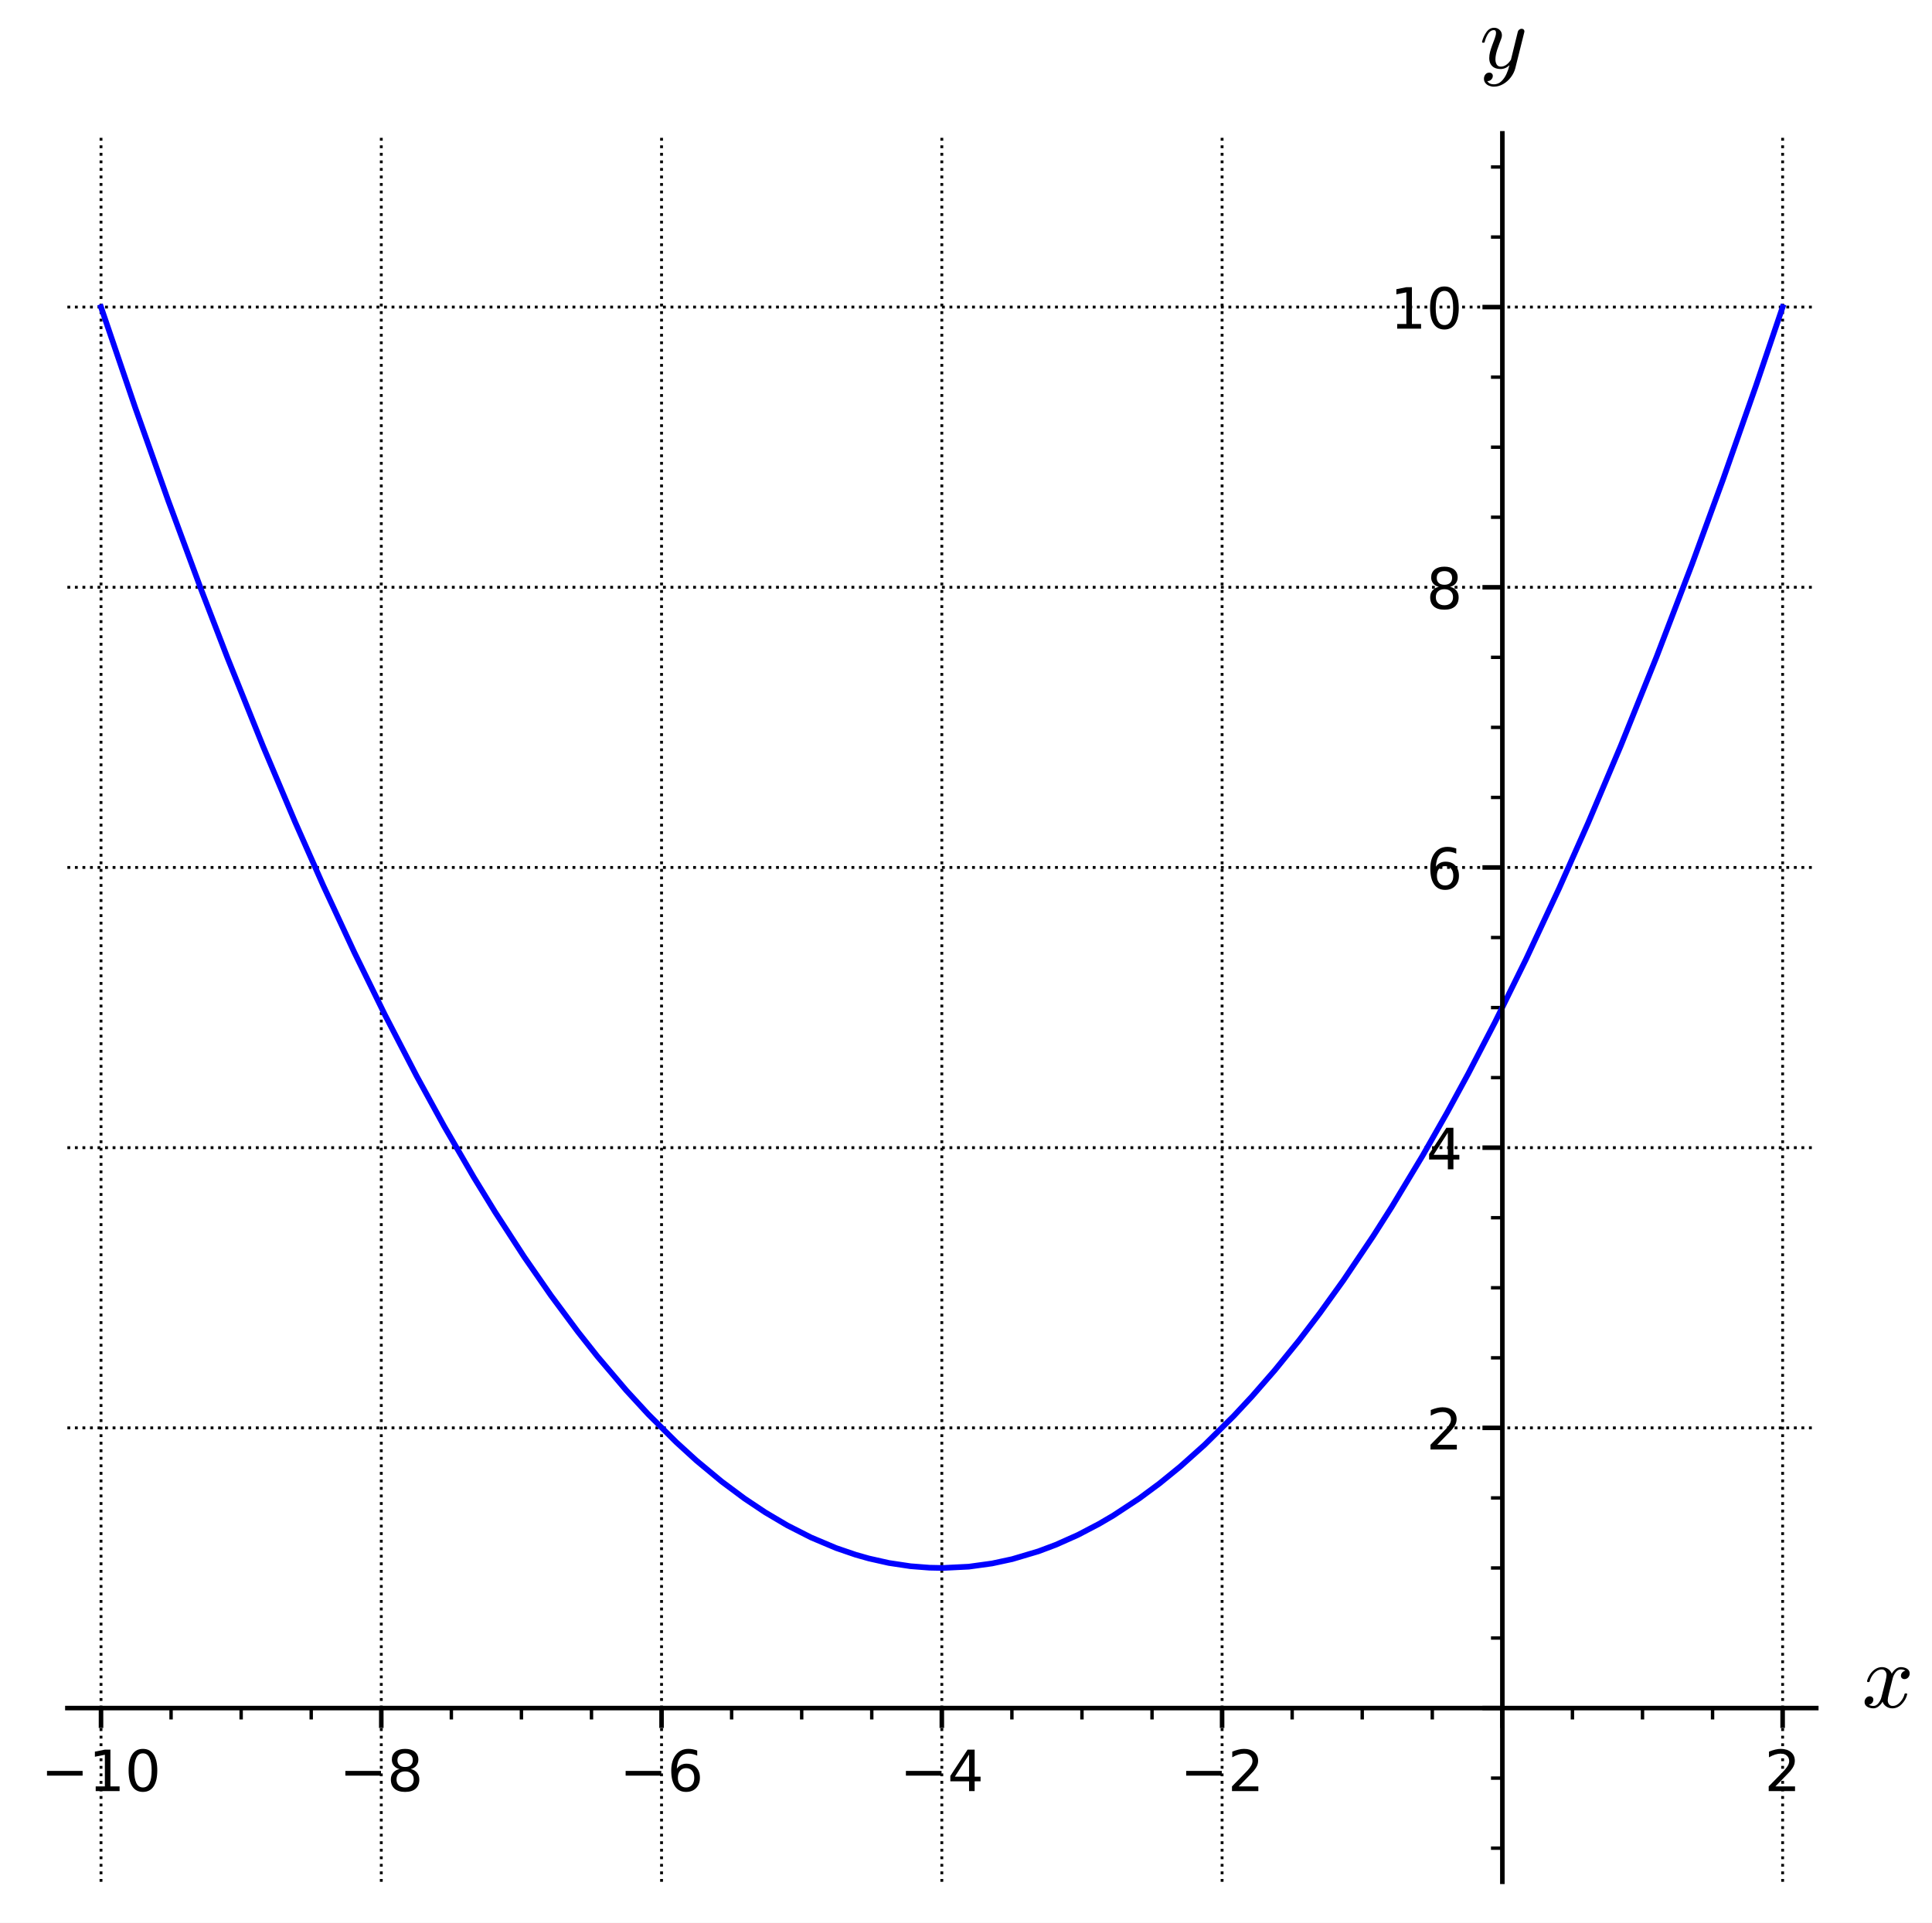
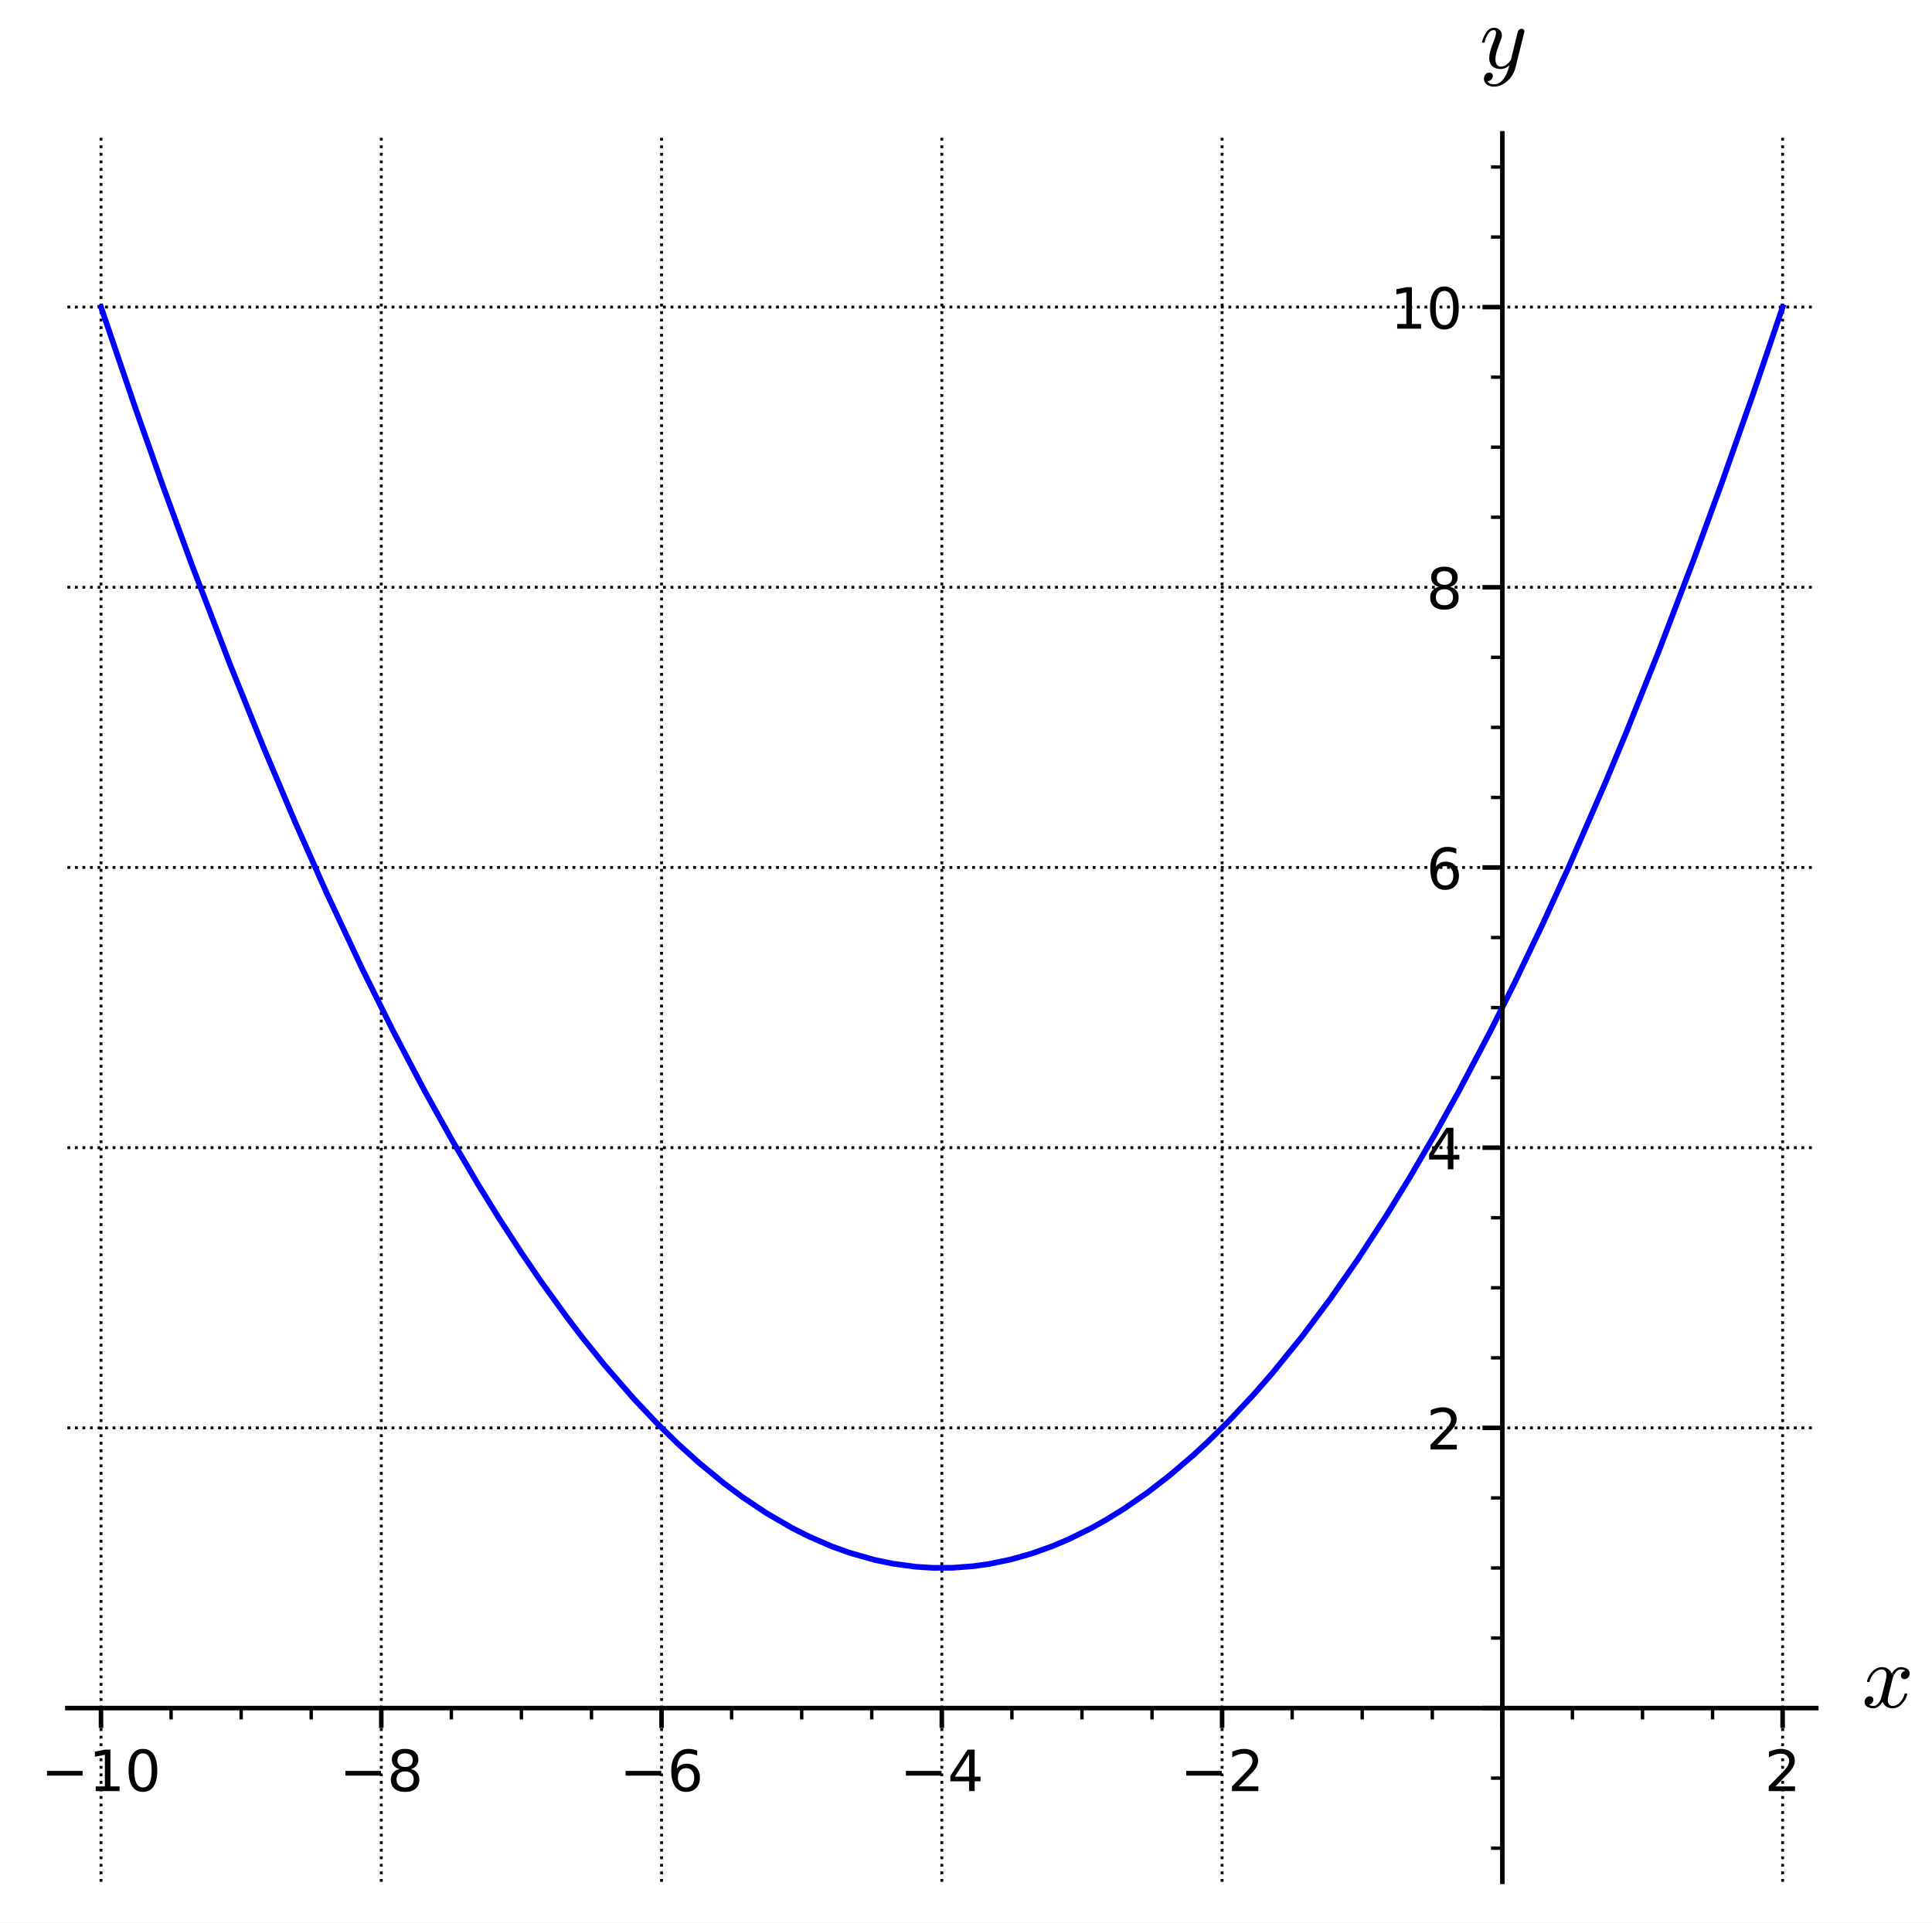
<svg xmlns="http://www.w3.org/2000/svg" xmlns:xlink="http://www.w3.org/1999/xlink" width="339.542pt" height="338.002pt" viewBox="0 0 339.542 338.002" version="1.1">
  <defs>
    <style type="text/css">*{stroke-linejoin: round; stroke-linecap: butt}</style>
  </defs>
  <g id="figure_1">
    <g id="patch_1">
      <path d="M 0 338.002  L 339.542 338.002  L 339.542 0  L 0 0  z " style="fill: #ffffff" />
    </g>
    <g id="axes_1">
      <g id="patch_2">
        <path d="M 11.842 330.803  L 319.202 330.803  L 319.202 23.442  L 11.842 23.442  z " style="fill: #ffffff" />
      </g>
      <g id="matplotlib.axis_1">
        <g id="xtick_1">
          <g id="line2d_1">
-             <path d="M 17.752 330.803  L 17.752 23.442  " clip-path="url(#p7a1d1584d2)" style="fill: none; stroke-dasharray: 0.5,0.825; stroke-dashoffset: 0; stroke: #000000; stroke-width: 0.5" />
+             <path d="M 17.752 330.803  L 17.752 23.442  " clip-path="url(#p98ce0c2ffa)" style="fill: none; stroke-dasharray: 0.5,0.825; stroke-dashoffset: 0; stroke: #000000; stroke-width: 0.5" />
          </g>
          <g id="line2d_2">
            <defs>
-               <path id="m86f0d25e83" d="M 0 0  L 0 3.5  " style="stroke: #000000; stroke-width: 0.8" />
+               <path id="m373ca0ce6b" d="M 0 0  L 0 3.5  " style="stroke: #000000; stroke-width: 0.8" />
            </defs>
            <g>
-               <use xlink:href="#m86f0d25e83" x="17.752" y="300.264" style="stroke: #000000; stroke-width: 0.8" />
+               <use xlink:href="#m373ca0ce6b" x="17.752" y="300.264" style="stroke: #000000; stroke-width: 0.8" />
            </g>
          </g>
          <g id="text_1">
            <g transform="translate(7.2 314.862) scale(0.1 -0.1)">
              <defs>
                <path id="DejaVuSans-2212" d="M 678 2272  L 4684 2272  L 4684 1741  L 678 1741  L 678 2272  z " transform="scale(0.015625)" />
                <path id="DejaVuSans-31" d="M 794 531  L 1825 531  L 1825 4091  L 703 3866  L 703 4441  L 1819 4666  L 2450 4666  L 2450 531  L 3481 531  L 3481 0  L 794 0  L 794 531  z " transform="scale(0.015625)" />
                <path id="DejaVuSans-30" d="M 2034 4250  Q 1547 4250 1301 3770  Q 1056 3291 1056 2328  Q 1056 1369 1301 889  Q 1547 409 2034 409  Q 2525 409 2770 889  Q 3016 1369 3016 2328  Q 3016 3291 2770 3770  Q 2525 4250 2034 4250  z M 2034 4750  Q 2819 4750 3233 4129  Q 3647 3509 3647 2328  Q 3647 1150 3233 529  Q 2819 -91 2034 -91  Q 1250 -91 836 529  Q 422 1150 422 2328  Q 422 3509 836 4129  Q 1250 4750 2034 4750  z " transform="scale(0.015625)" />
              </defs>
              <use xlink:href="#DejaVuSans-2212" />
              <use xlink:href="#DejaVuSans-31" x="83.789" />
              <use xlink:href="#DejaVuSans-30" x="147.412" />
            </g>
          </g>
        </g>
        <g id="xtick_2">
          <g id="line2d_3">
-             <path d="M 67.009 330.803  L 67.009 23.442  " clip-path="url(#p7a1d1584d2)" style="fill: none; stroke-dasharray: 0.5,0.825; stroke-dashoffset: 0; stroke: #000000; stroke-width: 0.5" />
+             <path d="M 67.009 330.803  L 67.009 23.442  " clip-path="url(#p98ce0c2ffa)" style="fill: none; stroke-dasharray: 0.5,0.825; stroke-dashoffset: 0; stroke: #000000; stroke-width: 0.5" />
          </g>
          <g id="line2d_4">
            <g>
-               <use xlink:href="#m86f0d25e83" x="67.009" y="300.264" style="stroke: #000000; stroke-width: 0.8" />
+               <use xlink:href="#m373ca0ce6b" x="67.009" y="300.264" style="stroke: #000000; stroke-width: 0.8" />
            </g>
          </g>
          <g id="text_2">
            <g transform="translate(59.63766 314.862) scale(0.1 -0.1)">
              <defs>
                <path id="DejaVuSans-38" d="M 2034 2216  Q 1584 2216 1326 1975  Q 1069 1734 1069 1313  Q 1069 891 1326 650  Q 1584 409 2034 409  Q 2484 409 2743 651  Q 3003 894 3003 1313  Q 3003 1734 2745 1975  Q 2488 2216 2034 2216  z M 1403 2484  Q 997 2584 770 2862  Q 544 3141 544 3541  Q 544 4100 942 4425  Q 1341 4750 2034 4750  Q 2731 4750 3128 4425  Q 3525 4100 3525 3541  Q 3525 3141 3298 2862  Q 3072 2584 2669 2484  Q 3125 2378 3379 2068  Q 3634 1759 3634 1313  Q 3634 634 3220 271  Q 2806 -91 2034 -91  Q 1263 -91 848 271  Q 434 634 434 1313  Q 434 1759 690 2068  Q 947 2378 1403 2484  z M 1172 3481  Q 1172 3119 1398 2916  Q 1625 2713 2034 2713  Q 2441 2713 2670 2916  Q 2900 3119 2900 3481  Q 2900 3844 2670 4047  Q 2441 4250 2034 4250  Q 1625 4250 1398 4047  Q 1172 3844 1172 3481  z " transform="scale(0.015625)" />
              </defs>
              <use xlink:href="#DejaVuSans-2212" />
              <use xlink:href="#DejaVuSans-38" x="83.789" />
            </g>
          </g>
        </g>
        <g id="xtick_3">
          <g id="line2d_5">
-             <path d="M 116.265 330.803  L 116.265 23.442  " clip-path="url(#p7a1d1584d2)" style="fill: none; stroke-dasharray: 0.5,0.825; stroke-dashoffset: 0; stroke: #000000; stroke-width: 0.5" />
+             <path d="M 116.265 330.803  L 116.265 23.442  " clip-path="url(#p98ce0c2ffa)" style="fill: none; stroke-dasharray: 0.5,0.825; stroke-dashoffset: 0; stroke: #000000; stroke-width: 0.5" />
          </g>
          <g id="line2d_6">
            <g>
-               <use xlink:href="#m86f0d25e83" x="116.265" y="300.264" style="stroke: #000000; stroke-width: 0.8" />
+               <use xlink:href="#m373ca0ce6b" x="116.265" y="300.264" style="stroke: #000000; stroke-width: 0.8" />
            </g>
          </g>
          <g id="text_3">
            <g transform="translate(108.8941 314.862) scale(0.1 -0.1)">
              <defs>
                <path id="DejaVuSans-36" d="M 2113 2584  Q 1688 2584 1439 2293  Q 1191 2003 1191 1497  Q 1191 994 1439 701  Q 1688 409 2113 409  Q 2538 409 2786 701  Q 3034 994 3034 1497  Q 3034 2003 2786 2293  Q 2538 2584 2113 2584  z M 3366 4563  L 3366 3988  Q 3128 4100 2886 4159  Q 2644 4219 2406 4219  Q 1781 4219 1451 3797  Q 1122 3375 1075 2522  Q 1259 2794 1537 2939  Q 1816 3084 2150 3084  Q 2853 3084 3261 2657  Q 3669 2231 3669 1497  Q 3669 778 3244 343  Q 2819 -91 2113 -91  Q 1303 -91 875 529  Q 447 1150 447 2328  Q 447 3434 972 4092  Q 1497 4750 2381 4750  Q 2619 4750 2861 4703  Q 3103 4656 3366 4563  z " transform="scale(0.015625)" />
              </defs>
              <use xlink:href="#DejaVuSans-2212" />
              <use xlink:href="#DejaVuSans-36" x="83.789" />
            </g>
          </g>
        </g>
        <g id="xtick_4">
          <g id="line2d_7">
-             <path d="M 165.522 330.803  L 165.522 23.442  " clip-path="url(#p7a1d1584d2)" style="fill: none; stroke-dasharray: 0.5,0.825; stroke-dashoffset: 0; stroke: #000000; stroke-width: 0.5" />
+             <path d="M 165.522 330.803  L 165.522 23.442  " clip-path="url(#p98ce0c2ffa)" style="fill: none; stroke-dasharray: 0.5,0.825; stroke-dashoffset: 0; stroke: #000000; stroke-width: 0.5" />
          </g>
          <g id="line2d_8">
            <g>
-               <use xlink:href="#m86f0d25e83" x="165.522" y="300.264" style="stroke: #000000; stroke-width: 0.8" />
+               <use xlink:href="#m373ca0ce6b" x="165.522" y="300.264" style="stroke: #000000; stroke-width: 0.8" />
            </g>
          </g>
          <g id="text_4">
            <g transform="translate(158.1505 314.862) scale(0.1 -0.1)">
              <defs>
                <path id="DejaVuSans-34" d="M 2419 4116  L 825 1625  L 2419 1625  L 2419 4116  z M 2253 4666  L 3047 4666  L 3047 1625  L 3713 1625  L 3713 1100  L 3047 1100  L 3047 0  L 2419 0  L 2419 1100  L 313 1100  L 313 1709  L 2253 4666  z " transform="scale(0.015625)" />
              </defs>
              <use xlink:href="#DejaVuSans-2212" />
              <use xlink:href="#DejaVuSans-34" x="83.789" />
            </g>
          </g>
        </g>
        <g id="xtick_5">
          <g id="line2d_9">
-             <path d="M 214.778 330.803  L 214.778 23.442  " clip-path="url(#p7a1d1584d2)" style="fill: none; stroke-dasharray: 0.5,0.825; stroke-dashoffset: 0; stroke: #000000; stroke-width: 0.5" />
+             <path d="M 214.778 330.803  L 214.778 23.442  " clip-path="url(#p98ce0c2ffa)" style="fill: none; stroke-dasharray: 0.5,0.825; stroke-dashoffset: 0; stroke: #000000; stroke-width: 0.5" />
          </g>
          <g id="line2d_10">
            <g>
-               <use xlink:href="#m86f0d25e83" x="214.778" y="300.264" style="stroke: #000000; stroke-width: 0.8" />
+               <use xlink:href="#m373ca0ce6b" x="214.778" y="300.264" style="stroke: #000000; stroke-width: 0.8" />
            </g>
          </g>
          <g id="text_5">
            <g transform="translate(207.4069 314.862) scale(0.1 -0.1)">
              <defs>
                <path id="DejaVuSans-32" d="M 1228 531  L 3431 531  L 3431 0  L 469 0  L 469 531  Q 828 903 1448 1529  Q 2069 2156 2228 2338  Q 2531 2678 2651 2914  Q 2772 3150 2772 3378  Q 2772 3750 2511 3984  Q 2250 4219 1831 4219  Q 1534 4219 1204 4116  Q 875 4013 500 3803  L 500 4441  Q 881 4594 1212 4672  Q 1544 4750 1819 4750  Q 2544 4750 2975 4387  Q 3406 4025 3406 3419  Q 3406 3131 3298 2873  Q 3191 2616 2906 2266  Q 2828 2175 2409 1742  Q 1991 1309 1228 531  z " transform="scale(0.015625)" />
              </defs>
              <use xlink:href="#DejaVuSans-2212" />
              <use xlink:href="#DejaVuSans-32" x="83.789" />
            </g>
          </g>
        </g>
        <g id="xtick_6">
          <g id="line2d_11">
-             <path d="M 264.034 330.803  L 264.034 23.442  " clip-path="url(#p7a1d1584d2)" style="fill: none; stroke-dasharray: 0.5,0.825; stroke-dashoffset: 0; stroke: #000000; stroke-width: 0.5" />
+             <path d="M 264.034 330.803  L 264.034 23.442  " clip-path="url(#p98ce0c2ffa)" style="fill: none; stroke-dasharray: 0.5,0.825; stroke-dashoffset: 0; stroke: #000000; stroke-width: 0.5" />
          </g>
          <g id="line2d_12">
            <g>
-               <use xlink:href="#m86f0d25e83" x="264.034" y="300.264" style="stroke: #000000; stroke-width: 0.8" />
+               <use xlink:href="#m373ca0ce6b" x="264.034" y="300.264" style="stroke: #000000; stroke-width: 0.8" />
            </g>
          </g>
        </g>
        <g id="xtick_7">
          <g id="line2d_13">
-             <path d="M 313.291 330.803  L 313.291 23.442  " clip-path="url(#p7a1d1584d2)" style="fill: none; stroke-dasharray: 0.5,0.825; stroke-dashoffset: 0; stroke: #000000; stroke-width: 0.5" />
+             <path d="M 313.291 330.803  L 313.291 23.442  " clip-path="url(#p98ce0c2ffa)" style="fill: none; stroke-dasharray: 0.5,0.825; stroke-dashoffset: 0; stroke: #000000; stroke-width: 0.5" />
          </g>
          <g id="line2d_14">
            <g>
-               <use xlink:href="#m86f0d25e83" x="313.291" y="300.264" style="stroke: #000000; stroke-width: 0.8" />
+               <use xlink:href="#m373ca0ce6b" x="313.291" y="300.264" style="stroke: #000000; stroke-width: 0.8" />
            </g>
          </g>
          <g id="text_6">
            <g transform="translate(310.1096 314.862) scale(0.1 -0.1)">
              <use xlink:href="#DejaVuSans-32" />
            </g>
          </g>
        </g>
        <g id="xtick_8">
          <g id="line2d_15">
            <defs>
-               <path id="m50b2ef9cec" d="M 0 0  L 0 2  " style="stroke: #000000; stroke-width: 0.6" />
+               <path id="m111b8aaa49" d="M 0 0  L 0 2  " style="stroke: #000000; stroke-width: 0.6" />
            </defs>
            <g>
-               <use xlink:href="#m50b2ef9cec" x="30.066" y="300.264" style="stroke: #000000; stroke-width: 0.6" />
+               <use xlink:href="#m111b8aaa49" x="30.066" y="300.264" style="stroke: #000000; stroke-width: 0.6" />
            </g>
          </g>
        </g>
        <g id="xtick_9">
          <g id="line2d_16">
            <g>
-               <use xlink:href="#m50b2ef9cec" x="42.381" y="300.264" style="stroke: #000000; stroke-width: 0.6" />
+               <use xlink:href="#m111b8aaa49" x="42.381" y="300.264" style="stroke: #000000; stroke-width: 0.6" />
            </g>
          </g>
        </g>
        <g id="xtick_10">
          <g id="line2d_17">
            <g>
-               <use xlink:href="#m50b2ef9cec" x="54.695" y="300.264" style="stroke: #000000; stroke-width: 0.6" />
+               <use xlink:href="#m111b8aaa49" x="54.695" y="300.264" style="stroke: #000000; stroke-width: 0.6" />
            </g>
          </g>
        </g>
        <g id="xtick_11">
          <g id="line2d_18">
            <g>
-               <use xlink:href="#m50b2ef9cec" x="79.323" y="300.264" style="stroke: #000000; stroke-width: 0.6" />
+               <use xlink:href="#m111b8aaa49" x="79.323" y="300.264" style="stroke: #000000; stroke-width: 0.6" />
            </g>
          </g>
        </g>
        <g id="xtick_12">
          <g id="line2d_19">
            <g>
-               <use xlink:href="#m50b2ef9cec" x="91.637" y="300.264" style="stroke: #000000; stroke-width: 0.6" />
+               <use xlink:href="#m111b8aaa49" x="91.637" y="300.264" style="stroke: #000000; stroke-width: 0.6" />
            </g>
          </g>
        </g>
        <g id="xtick_13">
          <g id="line2d_20">
            <g>
-               <use xlink:href="#m50b2ef9cec" x="103.951" y="300.264" style="stroke: #000000; stroke-width: 0.6" />
+               <use xlink:href="#m111b8aaa49" x="103.951" y="300.264" style="stroke: #000000; stroke-width: 0.6" />
            </g>
          </g>
        </g>
        <g id="xtick_14">
          <g id="line2d_21">
            <g>
-               <use xlink:href="#m50b2ef9cec" x="128.579" y="300.264" style="stroke: #000000; stroke-width: 0.6" />
+               <use xlink:href="#m111b8aaa49" x="128.579" y="300.264" style="stroke: #000000; stroke-width: 0.6" />
            </g>
          </g>
        </g>
        <g id="xtick_15">
          <g id="line2d_22">
            <g>
-               <use xlink:href="#m50b2ef9cec" x="140.893" y="300.264" style="stroke: #000000; stroke-width: 0.6" />
+               <use xlink:href="#m111b8aaa49" x="140.893" y="300.264" style="stroke: #000000; stroke-width: 0.6" />
            </g>
          </g>
        </g>
        <g id="xtick_16">
          <g id="line2d_23">
            <g>
-               <use xlink:href="#m50b2ef9cec" x="153.207" y="300.264" style="stroke: #000000; stroke-width: 0.6" />
+               <use xlink:href="#m111b8aaa49" x="153.207" y="300.264" style="stroke: #000000; stroke-width: 0.6" />
            </g>
          </g>
        </g>
        <g id="xtick_17">
          <g id="line2d_24">
            <g>
-               <use xlink:href="#m50b2ef9cec" x="177.836" y="300.264" style="stroke: #000000; stroke-width: 0.6" />
+               <use xlink:href="#m111b8aaa49" x="177.836" y="300.264" style="stroke: #000000; stroke-width: 0.6" />
            </g>
          </g>
        </g>
        <g id="xtick_18">
          <g id="line2d_25">
            <g>
-               <use xlink:href="#m50b2ef9cec" x="190.15" y="300.264" style="stroke: #000000; stroke-width: 0.6" />
+               <use xlink:href="#m111b8aaa49" x="190.15" y="300.264" style="stroke: #000000; stroke-width: 0.6" />
            </g>
          </g>
        </g>
        <g id="xtick_19">
          <g id="line2d_26">
            <g>
-               <use xlink:href="#m50b2ef9cec" x="202.464" y="300.264" style="stroke: #000000; stroke-width: 0.6" />
+               <use xlink:href="#m111b8aaa49" x="202.464" y="300.264" style="stroke: #000000; stroke-width: 0.6" />
            </g>
          </g>
        </g>
        <g id="xtick_20">
          <g id="line2d_27">
            <g>
-               <use xlink:href="#m50b2ef9cec" x="227.092" y="300.264" style="stroke: #000000; stroke-width: 0.6" />
+               <use xlink:href="#m111b8aaa49" x="227.092" y="300.264" style="stroke: #000000; stroke-width: 0.6" />
            </g>
          </g>
        </g>
        <g id="xtick_21">
          <g id="line2d_28">
            <g>
-               <use xlink:href="#m50b2ef9cec" x="239.406" y="300.264" style="stroke: #000000; stroke-width: 0.6" />
+               <use xlink:href="#m111b8aaa49" x="239.406" y="300.264" style="stroke: #000000; stroke-width: 0.6" />
            </g>
          </g>
        </g>
        <g id="xtick_22">
          <g id="line2d_29">
            <g>
-               <use xlink:href="#m50b2ef9cec" x="251.72" y="300.264" style="stroke: #000000; stroke-width: 0.6" />
+               <use xlink:href="#m111b8aaa49" x="251.72" y="300.264" style="stroke: #000000; stroke-width: 0.6" />
            </g>
          </g>
        </g>
        <g id="xtick_23">
          <g id="line2d_30">
            <g>
-               <use xlink:href="#m50b2ef9cec" x="276.348" y="300.264" style="stroke: #000000; stroke-width: 0.6" />
+               <use xlink:href="#m111b8aaa49" x="276.348" y="300.264" style="stroke: #000000; stroke-width: 0.6" />
            </g>
          </g>
        </g>
        <g id="xtick_24">
          <g id="line2d_31">
            <g>
-               <use xlink:href="#m50b2ef9cec" x="288.663" y="300.264" style="stroke: #000000; stroke-width: 0.6" />
+               <use xlink:href="#m111b8aaa49" x="288.663" y="300.264" style="stroke: #000000; stroke-width: 0.6" />
            </g>
          </g>
        </g>
        <g id="xtick_25">
          <g id="line2d_32">
            <g>
-               <use xlink:href="#m50b2ef9cec" x="300.977" y="300.264" style="stroke: #000000; stroke-width: 0.6" />
+               <use xlink:href="#m111b8aaa49" x="300.977" y="300.264" style="stroke: #000000; stroke-width: 0.6" />
            </g>
          </g>
        </g>
        <g id="text_7">
          <g transform="translate(327.2016 300.2635) scale(0.16 -0.16)">
            <defs>
              <path id="Cmmi10-78" d="M 500 184  Q 613 97 819 97  Q 1019 97 1172 289  Q 1325 481 1381 709  L 1672 1844  Q 1741 2153 1741 2266  Q 1741 2425 1652 2544  Q 1563 2663 1403 2663  Q 1200 2663 1022 2536  Q 844 2409 722 2214  Q 600 2019 550 1819  Q 538 1778 500 1778  L 422 1778  Q 372 1778 372 1838  L 372 1856  Q 434 2094 584 2320  Q 734 2547 951 2687  Q 1169 2828 1416 2828  Q 1650 2828 1839 2703  Q 2028 2578 2106 2363  Q 2216 2559 2386 2693  Q 2556 2828 2759 2828  Q 2897 2828 3040 2779  Q 3184 2731 3275 2631  Q 3366 2531 3366 2381  Q 3366 2219 3261 2101  Q 3156 1984 2994 1984  Q 2891 1984 2822 2050  Q 2753 2116 2753 2216  Q 2753 2350 2845 2451  Q 2938 2553 3066 2572  Q 2950 2663 2747 2663  Q 2541 2663 2389 2472  Q 2238 2281 2175 2047  L 1894 916  Q 1825 659 1825 494  Q 1825 331 1917 214  Q 2009 97 2163 97  Q 2463 97 2698 361  Q 2934 625 3009 941  Q 3022 978 3059 978  L 3138 978  Q 3163 978 3178 961  Q 3194 944 3194 922  Q 3194 916 3188 903  Q 3097 522 2806 225  Q 2516 -72 2150 -72  Q 1916 -72 1727 54  Q 1538 181 1459 397  Q 1359 209 1182 68  Q 1006 -72 806 -72  Q 669 -72 523 -23  Q 378 25 287 125  Q 197 225 197 378  Q 197 528 301 651  Q 406 775 563 775  Q 669 775 741 711  Q 813 647 813 544  Q 813 409 723 309  Q 634 209 500 184  z " transform="scale(0.015625)" />
            </defs>
            <use xlink:href="#Cmmi10-78" transform="translate(0 0.8125)" />
          </g>
        </g>
      </g>
      <g id="matplotlib.axis_2">
        <g id="ytick_1">
          <g id="line2d_33">
-             <path d="M 11.842 300.264  L 319.202 300.264  " clip-path="url(#p7a1d1584d2)" style="fill: none; stroke-dasharray: 0.5,0.825; stroke-dashoffset: 0; stroke: #000000; stroke-width: 0.5" />
+             <path d="M 11.842 300.264  L 319.202 300.264  " clip-path="url(#p98ce0c2ffa)" style="fill: none; stroke-dasharray: 0.5,0.825; stroke-dashoffset: 0; stroke: #000000; stroke-width: 0.5" />
          </g>
          <g id="line2d_34">
            <defs>
-               <path id="m4cbd40715a" d="M 0 0  L -3.5 0  " style="stroke: #000000; stroke-width: 0.8" />
+               <path id="mb740fe1ae1" d="M 0 0  L -3.5 0  " style="stroke: #000000; stroke-width: 0.8" />
            </defs>
            <g>
-               <use xlink:href="#m4cbd40715a" x="264.034" y="300.264" style="stroke: #000000; stroke-width: 0.8" />
+               <use xlink:href="#mb740fe1ae1" x="264.034" y="300.264" style="stroke: #000000; stroke-width: 0.8" />
            </g>
          </g>
        </g>
        <g id="ytick_2">
          <g id="line2d_35">
-             <path d="M 11.842 251.007  L 319.202 251.007  " clip-path="url(#p7a1d1584d2)" style="fill: none; stroke-dasharray: 0.5,0.825; stroke-dashoffset: 0; stroke: #000000; stroke-width: 0.5" />
+             <path d="M 11.842 251.007  L 319.202 251.007  " clip-path="url(#p98ce0c2ffa)" style="fill: none; stroke-dasharray: 0.5,0.825; stroke-dashoffset: 0; stroke: #000000; stroke-width: 0.5" />
          </g>
          <g id="line2d_36">
            <g>
-               <use xlink:href="#m4cbd40715a" x="264.034" y="251.007" style="stroke: #000000; stroke-width: 0.8" />
+               <use xlink:href="#mb740fe1ae1" x="264.034" y="251.007" style="stroke: #000000; stroke-width: 0.8" />
            </g>
          </g>
          <g id="text_8">
            <g transform="translate(250.6719 254.8063) scale(0.1 -0.1)">
              <use xlink:href="#DejaVuSans-32" />
            </g>
          </g>
        </g>
        <g id="ytick_3">
          <g id="line2d_37">
-             <path d="M 11.842 201.751  L 319.202 201.751  " clip-path="url(#p7a1d1584d2)" style="fill: none; stroke-dasharray: 0.5,0.825; stroke-dashoffset: 0; stroke: #000000; stroke-width: 0.5" />
+             <path d="M 11.842 201.751  L 319.202 201.751  " clip-path="url(#p98ce0c2ffa)" style="fill: none; stroke-dasharray: 0.5,0.825; stroke-dashoffset: 0; stroke: #000000; stroke-width: 0.5" />
          </g>
          <g id="line2d_38">
            <g>
-               <use xlink:href="#m4cbd40715a" x="264.034" y="201.751" style="stroke: #000000; stroke-width: 0.8" />
+               <use xlink:href="#mb740fe1ae1" x="264.034" y="201.751" style="stroke: #000000; stroke-width: 0.8" />
            </g>
          </g>
          <g id="text_9">
            <g transform="translate(250.6719 205.5499) scale(0.1 -0.1)">
              <use xlink:href="#DejaVuSans-34" />
            </g>
          </g>
        </g>
        <g id="ytick_4">
          <g id="line2d_39">
-             <path d="M 11.842 152.494  L 319.202 152.494  " clip-path="url(#p7a1d1584d2)" style="fill: none; stroke-dasharray: 0.5,0.825; stroke-dashoffset: 0; stroke: #000000; stroke-width: 0.5" />
+             <path d="M 11.842 152.494  L 319.202 152.494  " clip-path="url(#p98ce0c2ffa)" style="fill: none; stroke-dasharray: 0.5,0.825; stroke-dashoffset: 0; stroke: #000000; stroke-width: 0.5" />
          </g>
          <g id="line2d_40">
            <g>
-               <use xlink:href="#m4cbd40715a" x="264.034" y="152.494" style="stroke: #000000; stroke-width: 0.8" />
+               <use xlink:href="#mb740fe1ae1" x="264.034" y="152.494" style="stroke: #000000; stroke-width: 0.8" />
            </g>
          </g>
          <g id="text_10">
            <g transform="translate(250.6719 156.2935) scale(0.1 -0.1)">
              <use xlink:href="#DejaVuSans-36" />
            </g>
          </g>
        </g>
        <g id="ytick_5">
          <g id="line2d_41">
-             <path d="M 11.842 103.238  L 319.202 103.238  " clip-path="url(#p7a1d1584d2)" style="fill: none; stroke-dasharray: 0.5,0.825; stroke-dashoffset: 0; stroke: #000000; stroke-width: 0.5" />
+             <path d="M 11.842 103.238  L 319.202 103.238  " clip-path="url(#p98ce0c2ffa)" style="fill: none; stroke-dasharray: 0.5,0.825; stroke-dashoffset: 0; stroke: #000000; stroke-width: 0.5" />
          </g>
          <g id="line2d_42">
            <g>
-               <use xlink:href="#m4cbd40715a" x="264.034" y="103.238" style="stroke: #000000; stroke-width: 0.8" />
+               <use xlink:href="#mb740fe1ae1" x="264.034" y="103.238" style="stroke: #000000; stroke-width: 0.8" />
            </g>
          </g>
          <g id="text_11">
            <g transform="translate(250.6719 107.0371) scale(0.1 -0.1)">
              <use xlink:href="#DejaVuSans-38" />
            </g>
          </g>
        </g>
        <g id="ytick_6">
          <g id="line2d_43">
-             <path d="M 11.842 53.981  L 319.202 53.981  " clip-path="url(#p7a1d1584d2)" style="fill: none; stroke-dasharray: 0.5,0.825; stroke-dashoffset: 0; stroke: #000000; stroke-width: 0.5" />
+             <path d="M 11.842 53.981  L 319.202 53.981  " clip-path="url(#p98ce0c2ffa)" style="fill: none; stroke-dasharray: 0.5,0.825; stroke-dashoffset: 0; stroke: #000000; stroke-width: 0.5" />
          </g>
          <g id="line2d_44">
            <g>
-               <use xlink:href="#m4cbd40715a" x="264.034" y="53.981" style="stroke: #000000; stroke-width: 0.8" />
+               <use xlink:href="#mb740fe1ae1" x="264.034" y="53.981" style="stroke: #000000; stroke-width: 0.8" />
            </g>
          </g>
          <g id="text_12">
            <g transform="translate(244.3094 57.78069) scale(0.1 -0.1)">
              <use xlink:href="#DejaVuSans-31" />
              <use xlink:href="#DejaVuSans-30" x="63.623" />
            </g>
          </g>
        </g>
        <g id="ytick_7">
          <g id="line2d_45">
            <defs>
-               <path id="m4571e1529f" d="M 0 0  L -2 0  " style="stroke: #000000; stroke-width: 0.6" />
+               <path id="m597a6dfe05" d="M 0 0  L -2 0  " style="stroke: #000000; stroke-width: 0.6" />
            </defs>
            <g>
-               <use xlink:href="#m4571e1529f" x="264.034" y="324.892" style="stroke: #000000; stroke-width: 0.6" />
+               <use xlink:href="#m597a6dfe05" x="264.034" y="324.892" style="stroke: #000000; stroke-width: 0.6" />
            </g>
          </g>
        </g>
        <g id="ytick_8">
          <g id="line2d_46">
            <g>
-               <use xlink:href="#m4571e1529f" x="264.034" y="312.578" style="stroke: #000000; stroke-width: 0.6" />
+               <use xlink:href="#m597a6dfe05" x="264.034" y="312.578" style="stroke: #000000; stroke-width: 0.6" />
            </g>
          </g>
        </g>
        <g id="ytick_9">
          <g id="line2d_47">
            <g>
-               <use xlink:href="#m4571e1529f" x="264.034" y="287.949" style="stroke: #000000; stroke-width: 0.6" />
+               <use xlink:href="#m597a6dfe05" x="264.034" y="287.949" style="stroke: #000000; stroke-width: 0.6" />
            </g>
          </g>
        </g>
        <g id="ytick_10">
          <g id="line2d_48">
            <g>
-               <use xlink:href="#m4571e1529f" x="264.034" y="275.635" style="stroke: #000000; stroke-width: 0.6" />
+               <use xlink:href="#m597a6dfe05" x="264.034" y="275.635" style="stroke: #000000; stroke-width: 0.6" />
            </g>
          </g>
        </g>
        <g id="ytick_11">
          <g id="line2d_49">
            <g>
-               <use xlink:href="#m4571e1529f" x="264.034" y="263.321" style="stroke: #000000; stroke-width: 0.6" />
+               <use xlink:href="#m597a6dfe05" x="264.034" y="263.321" style="stroke: #000000; stroke-width: 0.6" />
            </g>
          </g>
        </g>
        <g id="ytick_12">
          <g id="line2d_50">
            <g>
-               <use xlink:href="#m4571e1529f" x="264.034" y="238.693" style="stroke: #000000; stroke-width: 0.6" />
+               <use xlink:href="#m597a6dfe05" x="264.034" y="238.693" style="stroke: #000000; stroke-width: 0.6" />
            </g>
          </g>
        </g>
        <g id="ytick_13">
          <g id="line2d_51">
            <g>
-               <use xlink:href="#m4571e1529f" x="264.034" y="226.379" style="stroke: #000000; stroke-width: 0.6" />
+               <use xlink:href="#m597a6dfe05" x="264.034" y="226.379" style="stroke: #000000; stroke-width: 0.6" />
            </g>
          </g>
        </g>
        <g id="ytick_14">
          <g id="line2d_52">
            <g>
-               <use xlink:href="#m4571e1529f" x="264.034" y="214.065" style="stroke: #000000; stroke-width: 0.6" />
+               <use xlink:href="#m597a6dfe05" x="264.034" y="214.065" style="stroke: #000000; stroke-width: 0.6" />
            </g>
          </g>
        </g>
        <g id="ytick_15">
          <g id="line2d_53">
            <g>
-               <use xlink:href="#m4571e1529f" x="264.034" y="189.437" style="stroke: #000000; stroke-width: 0.6" />
+               <use xlink:href="#m597a6dfe05" x="264.034" y="189.437" style="stroke: #000000; stroke-width: 0.6" />
            </g>
          </g>
        </g>
        <g id="ytick_16">
          <g id="line2d_54">
            <g>
-               <use xlink:href="#m4571e1529f" x="264.034" y="177.123" style="stroke: #000000; stroke-width: 0.6" />
+               <use xlink:href="#m597a6dfe05" x="264.034" y="177.123" style="stroke: #000000; stroke-width: 0.6" />
            </g>
          </g>
        </g>
        <g id="ytick_17">
          <g id="line2d_55">
            <g>
-               <use xlink:href="#m4571e1529f" x="264.034" y="164.808" style="stroke: #000000; stroke-width: 0.6" />
+               <use xlink:href="#m597a6dfe05" x="264.034" y="164.808" style="stroke: #000000; stroke-width: 0.6" />
            </g>
          </g>
        </g>
        <g id="ytick_18">
          <g id="line2d_56">
            <g>
-               <use xlink:href="#m4571e1529f" x="264.034" y="140.18" style="stroke: #000000; stroke-width: 0.6" />
+               <use xlink:href="#m597a6dfe05" x="264.034" y="140.18" style="stroke: #000000; stroke-width: 0.6" />
            </g>
          </g>
        </g>
        <g id="ytick_19">
          <g id="line2d_57">
            <g>
-               <use xlink:href="#m4571e1529f" x="264.034" y="127.866" style="stroke: #000000; stroke-width: 0.6" />
+               <use xlink:href="#m597a6dfe05" x="264.034" y="127.866" style="stroke: #000000; stroke-width: 0.6" />
            </g>
          </g>
        </g>
        <g id="ytick_20">
          <g id="line2d_58">
            <g>
-               <use xlink:href="#m4571e1529f" x="264.034" y="115.552" style="stroke: #000000; stroke-width: 0.6" />
+               <use xlink:href="#m597a6dfe05" x="264.034" y="115.552" style="stroke: #000000; stroke-width: 0.6" />
            </g>
          </g>
        </g>
        <g id="ytick_21">
          <g id="line2d_59">
            <g>
-               <use xlink:href="#m4571e1529f" x="264.034" y="90.924" style="stroke: #000000; stroke-width: 0.6" />
+               <use xlink:href="#m597a6dfe05" x="264.034" y="90.924" style="stroke: #000000; stroke-width: 0.6" />
            </g>
          </g>
        </g>
        <g id="ytick_22">
          <g id="line2d_60">
            <g>
-               <use xlink:href="#m4571e1529f" x="264.034" y="78.61" style="stroke: #000000; stroke-width: 0.6" />
+               <use xlink:href="#m597a6dfe05" x="264.034" y="78.61" style="stroke: #000000; stroke-width: 0.6" />
            </g>
          </g>
        </g>
        <g id="ytick_23">
          <g id="line2d_61">
            <g>
-               <use xlink:href="#m4571e1529f" x="264.034" y="66.296" style="stroke: #000000; stroke-width: 0.6" />
+               <use xlink:href="#m597a6dfe05" x="264.034" y="66.296" style="stroke: #000000; stroke-width: 0.6" />
            </g>
          </g>
        </g>
        <g id="ytick_24">
          <g id="line2d_62">
            <g>
-               <use xlink:href="#m4571e1529f" x="264.034" y="41.667" style="stroke: #000000; stroke-width: 0.6" />
+               <use xlink:href="#m597a6dfe05" x="264.034" y="41.667" style="stroke: #000000; stroke-width: 0.6" />
            </g>
          </g>
        </g>
        <g id="ytick_25">
          <g id="line2d_63">
            <g>
-               <use xlink:href="#m4571e1529f" x="264.034" y="29.353" style="stroke: #000000; stroke-width: 0.6" />
+               <use xlink:href="#m597a6dfe05" x="264.034" y="29.353" style="stroke: #000000; stroke-width: 0.6" />
            </g>
          </g>
        </g>
        <g id="text_13">
          <g transform="translate(260.0344 12.0825) scale(0.16 -0.16)">
            <defs>
              <path id="Cmmi10-79" d="M 538 -916  Q 672 -1147 1006 -1147  Q 1309 -1147 1531 -934  Q 1753 -722 1889 -420  Q 2025 -119 2100 197  Q 1816 -72 1484 -72  Q 1231 -72 1053 15  Q 875 103 776 276  Q 678 450 678 697  Q 678 906 734 1126  Q 791 1347 892 1617  Q 994 1888 1069 2088  Q 1153 2322 1153 2472  Q 1153 2663 1013 2663  Q 759 2663 595 2402  Q 431 2141 353 1819  Q 341 1778 300 1778  L 225 1778  Q 172 1778 172 1838  L 172 1856  Q 275 2238 487 2533  Q 700 2828 1025 2828  Q 1253 2828 1411 2678  Q 1569 2528 1569 2297  Q 1569 2178 1516 2047  Q 1488 1969 1388 1706  Q 1288 1444 1234 1272  Q 1181 1100 1147 934  Q 1113 769 1113 603  Q 1113 391 1203 244  Q 1294 97 1491 97  Q 1888 97 2203 581  L 2688 2553  Q 2709 2638 2787 2698  Q 2866 2759 2956 2759  Q 3034 2759 3092 2709  Q 3150 2659 3150 2578  Q 3150 2541 3144 2528  L 2509 -19  Q 2425 -347 2200 -647  Q 1975 -947 1658 -1130  Q 1341 -1313 997 -1313  Q 831 -1313 668 -1248  Q 506 -1184 406 -1056  Q 306 -928 306 -756  Q 306 -581 409 -453  Q 513 -325 684 -325  Q 788 -325 858 -389  Q 928 -453 928 -556  Q 928 -703 818 -812  Q 709 -922 563 -922  Q 556 -919 550 -917  Q 544 -916 538 -916  z " transform="scale(0.015625)" />
            </defs>
            <use xlink:href="#Cmmi10-79" transform="translate(0 0.8125)" />
          </g>
        </g>
      </g>
      <g id="line2d_64">
-         <path d="M 17.752 53.981  L 23.76 71.638  L 29.549 87.958  L 35.358 103.652  L 39.979 115.645  L 46.244 131.215  L 51.847 144.466  L 56.82 155.692  L 62.288 167.454  L 67.661 178.423  L 73.236 189.183  L 78.046 197.96  L 83.268 206.957  L 87.039 213.111  L 92.128 220.956  L 96.804 227.701  L 101.551 234.095  L 104.996 238.449  L 110.055 244.406  L 113.944 248.631  L 118.82 253.495  L 122.37 256.734  L 126.812 260.425  L 130.838 263.424  L 134.47 265.848  L 138.366 268.15  L 142.539 270.273  L 146.954 272.136  L 150.405 273.316  L 152.713 273.97  L 156.203 274.754  L 160.01 275.327  L 163.328 275.586  L 165.662 275.635  L 170.262 275.407  L 174.35 274.844  L 177.89 274.082  L 182.504 272.708  L 185.571 271.555  L 189.439 269.829  L 193.138 267.893  L 195.662 266.414  L 200.231 263.406  L 203.761 260.792  L 207.44 257.798  L 211.696 253.993  L 216.839 248.903  L 220.016 245.491  L 224.047 240.866  L 228.296 235.635  L 231.932 230.866  L 236.099 225.072  L 241.34 217.284  L 244.606 212.147  L 250.03 203.14  L 254.321 195.592  L 258.023 188.778  L 262.772 179.631  L 268.195 168.626  L 274.014 156.153  L 279.125 144.629  L 284.841 131.115  L 291.12 115.504  L 297.37 99.171  L 302.839 84.228  L 308.581 67.885  L 313.291 53.981  L 313.291 53.981  " clip-path="url(#p7a1d1584d2)" style="fill: none; stroke: #0000ff; stroke-linecap: square" />
+         <path d="M 17.752 53.981  L 23.8 71.752  L 28.734 85.703  L 33.683 99.197  L 40.421 116.772  L 46.307 131.368  L 51.904 144.596  L 57.435 157.044  L 63.658 170.307  L 69.025 181.113  L 74.511 191.556  L 79.411 200.366  L 84.057 208.269  L 87.649 214.079  L 91.645 220.233  L 95.166 225.389  L 99.621 231.55  L 102.278 235.034  L 106.28 240.009  L 111.371 245.87  L 115.27 250.002  L 119.146 253.804  L 122.8 257.109  L 127.33 260.829  L 130.489 263.177  L 134.715 266.001  L 139.231 268.619  L 142.181 270.105  L 146.177 271.837  L 149.202 272.932  L 153.682 274.213  L 156.939 274.888  L 160.986 275.426  L 164.022 275.613  L 167.37 275.601  L 171.098 275.32  L 173.778 274.943  L 177.628 274.147  L 181.321 273.101  L 184.83 271.851  L 187.799 270.598  L 191.765 268.644  L 194.287 267.236  L 197.473 265.272  L 201.702 262.348  L 205.451 259.451  L 209.67 255.85  L 212.062 253.649  L 216.035 249.734  L 220.307 245.168  L 223.626 241.364  L 228.865 234.905  L 233.793 228.322  L 238.609 221.411  L 243.658 213.661  L 247.801 206.915  L 252.316 199.166  L 256.411 191.779  L 261.928 181.289  L 266.285 172.569  L 271.072 162.544  L 275.577 152.685  L 282.213 137.411  L 285.86 128.635  L 291.526 114.468  L 297.671 98.365  L 302.629 84.813  L 308.133 69.184  L 313.291 53.981  L 313.291 53.981  " clip-path="url(#p98ce0c2ffa)" style="fill: none; stroke: #0000ff; stroke-linecap: square" />
      </g>
      <g id="patch_3">
        <path d="M 264.034 330.803  L 264.034 23.442  " style="fill: none; stroke: #000000; stroke-width: 0.8; stroke-linejoin: miter; stroke-linecap: square" />
      </g>
      <g id="patch_4">
        <path d="M 11.842 300.264  L 319.202 300.264  " style="fill: none; stroke: #000000; stroke-width: 0.8; stroke-linejoin: miter; stroke-linecap: square" />
      </g>
    </g>
  </g>
  <defs>
-     <clipPath id="p7a1d1584d2">
+     <clipPath id="p98ce0c2ffa">
      <rect x="11.842" y="23.442" width="307.36" height="307.36" />
    </clipPath>
  </defs>
</svg>
